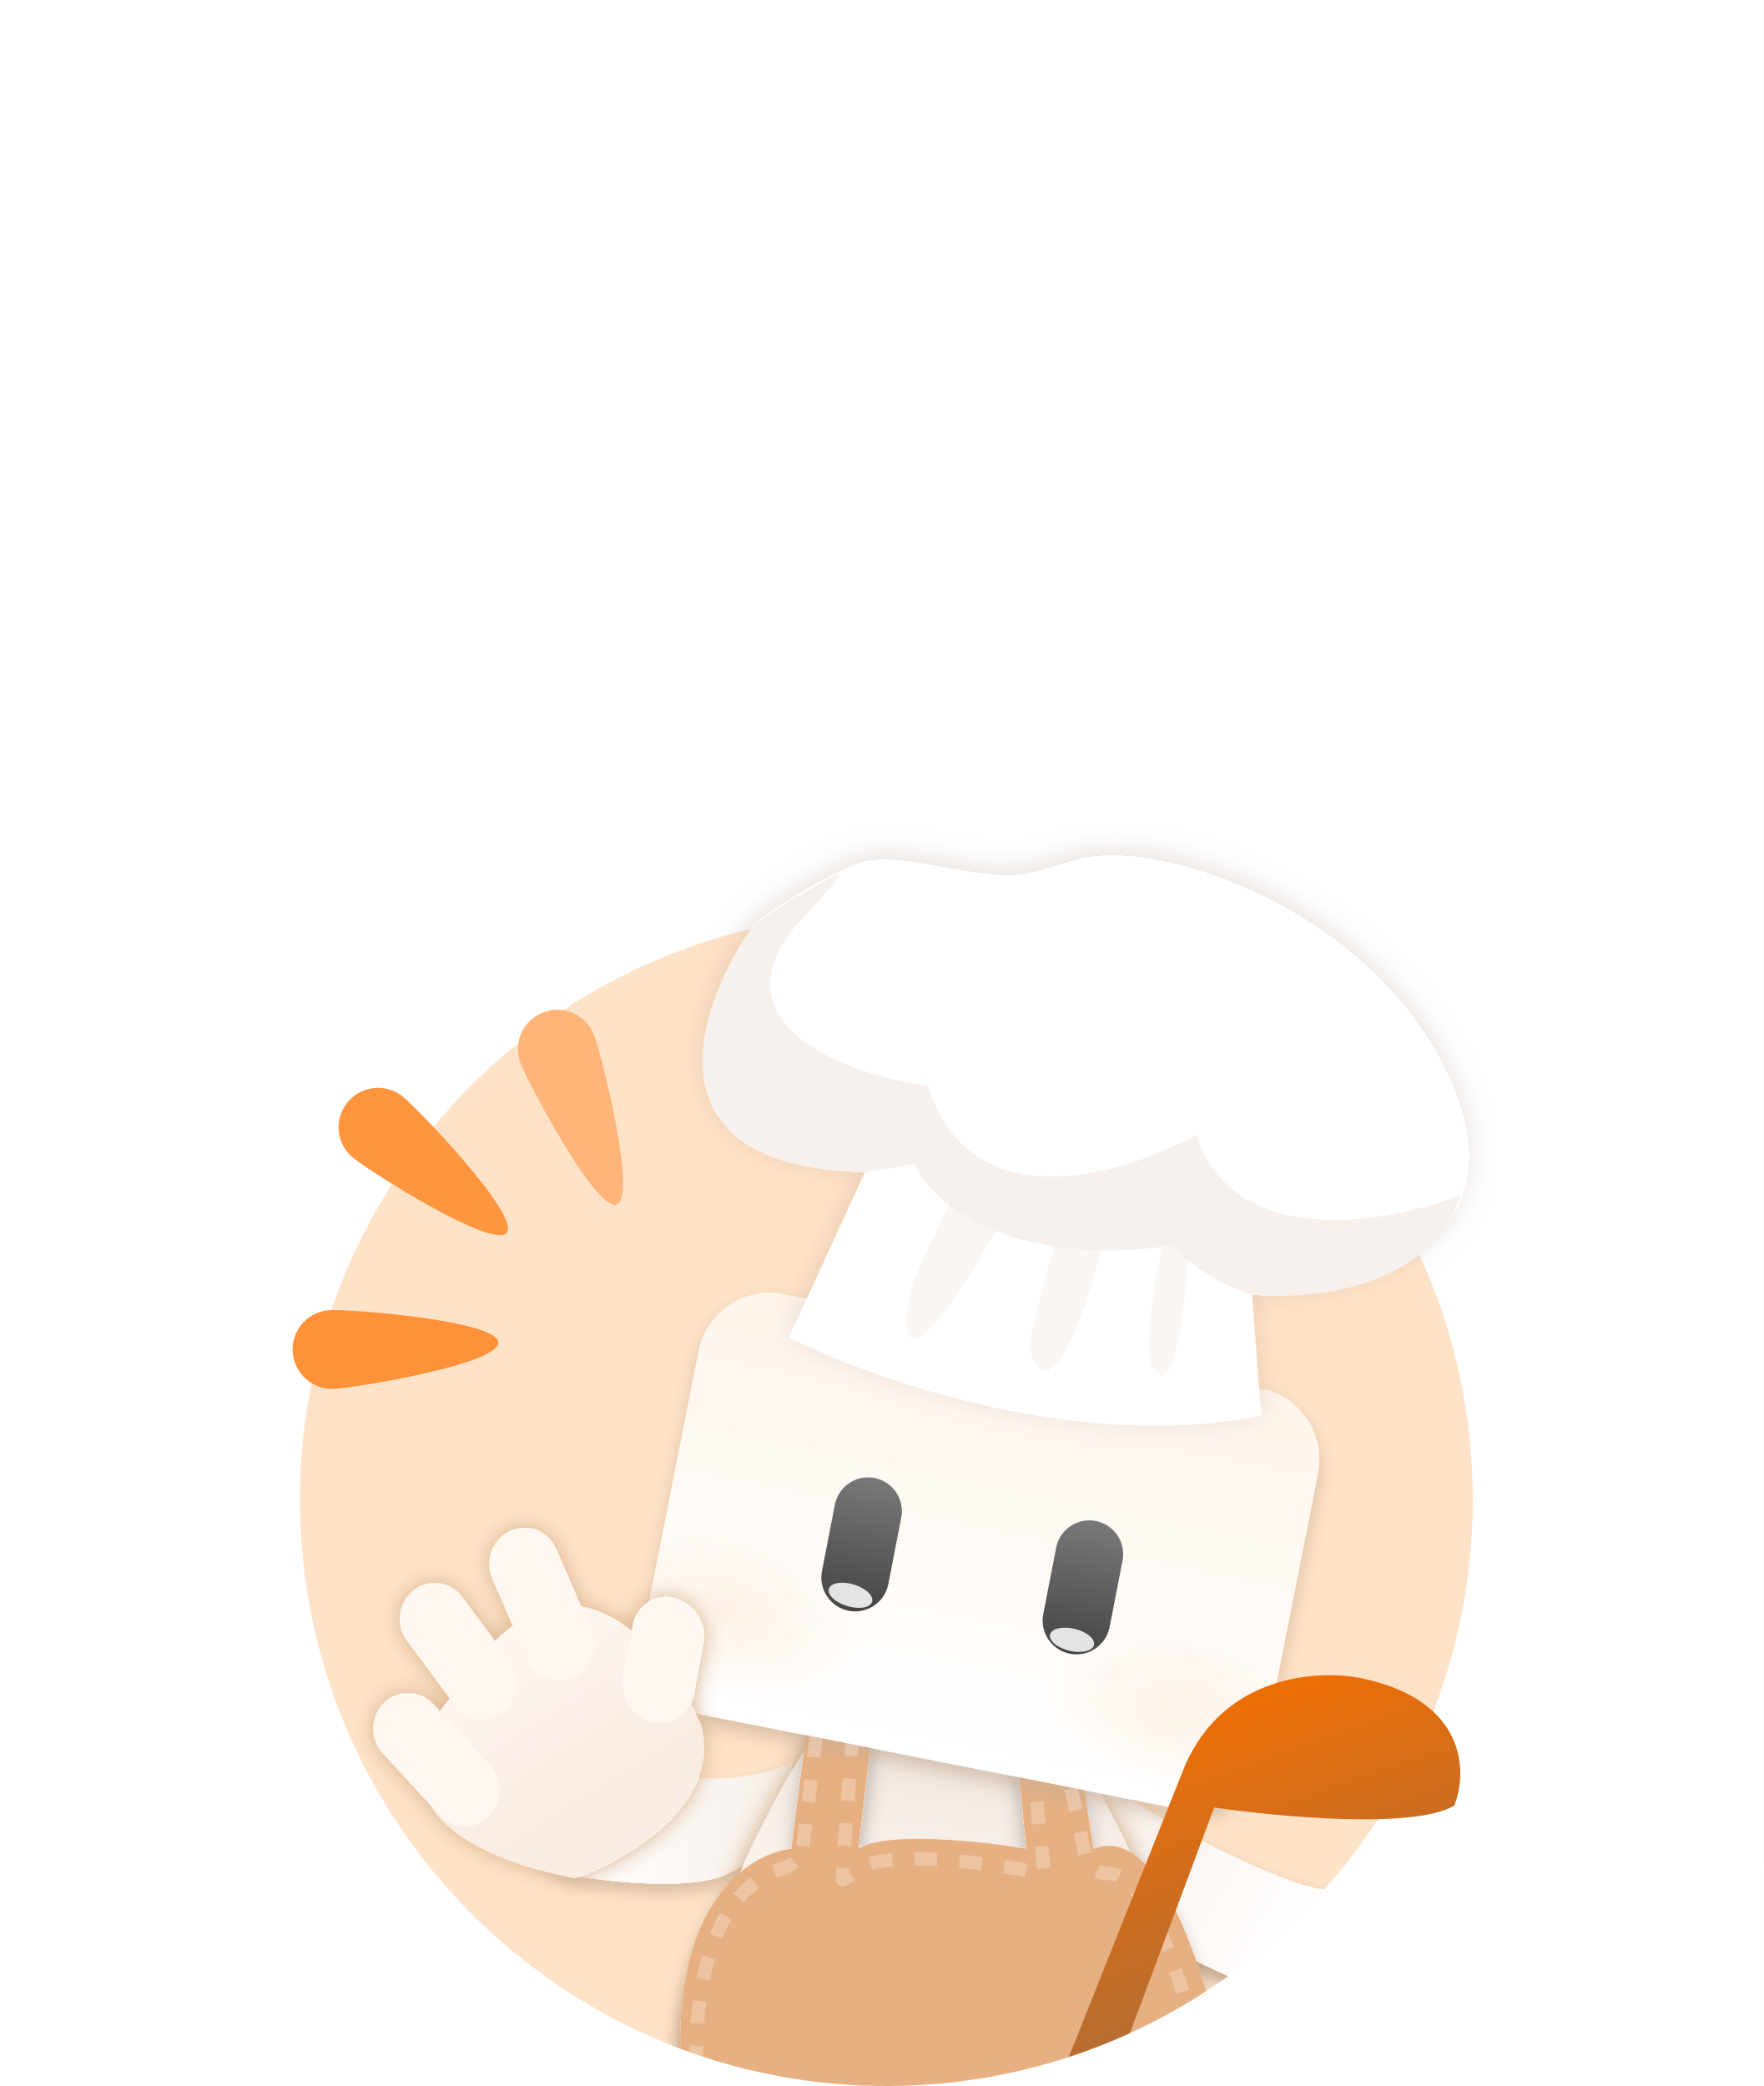
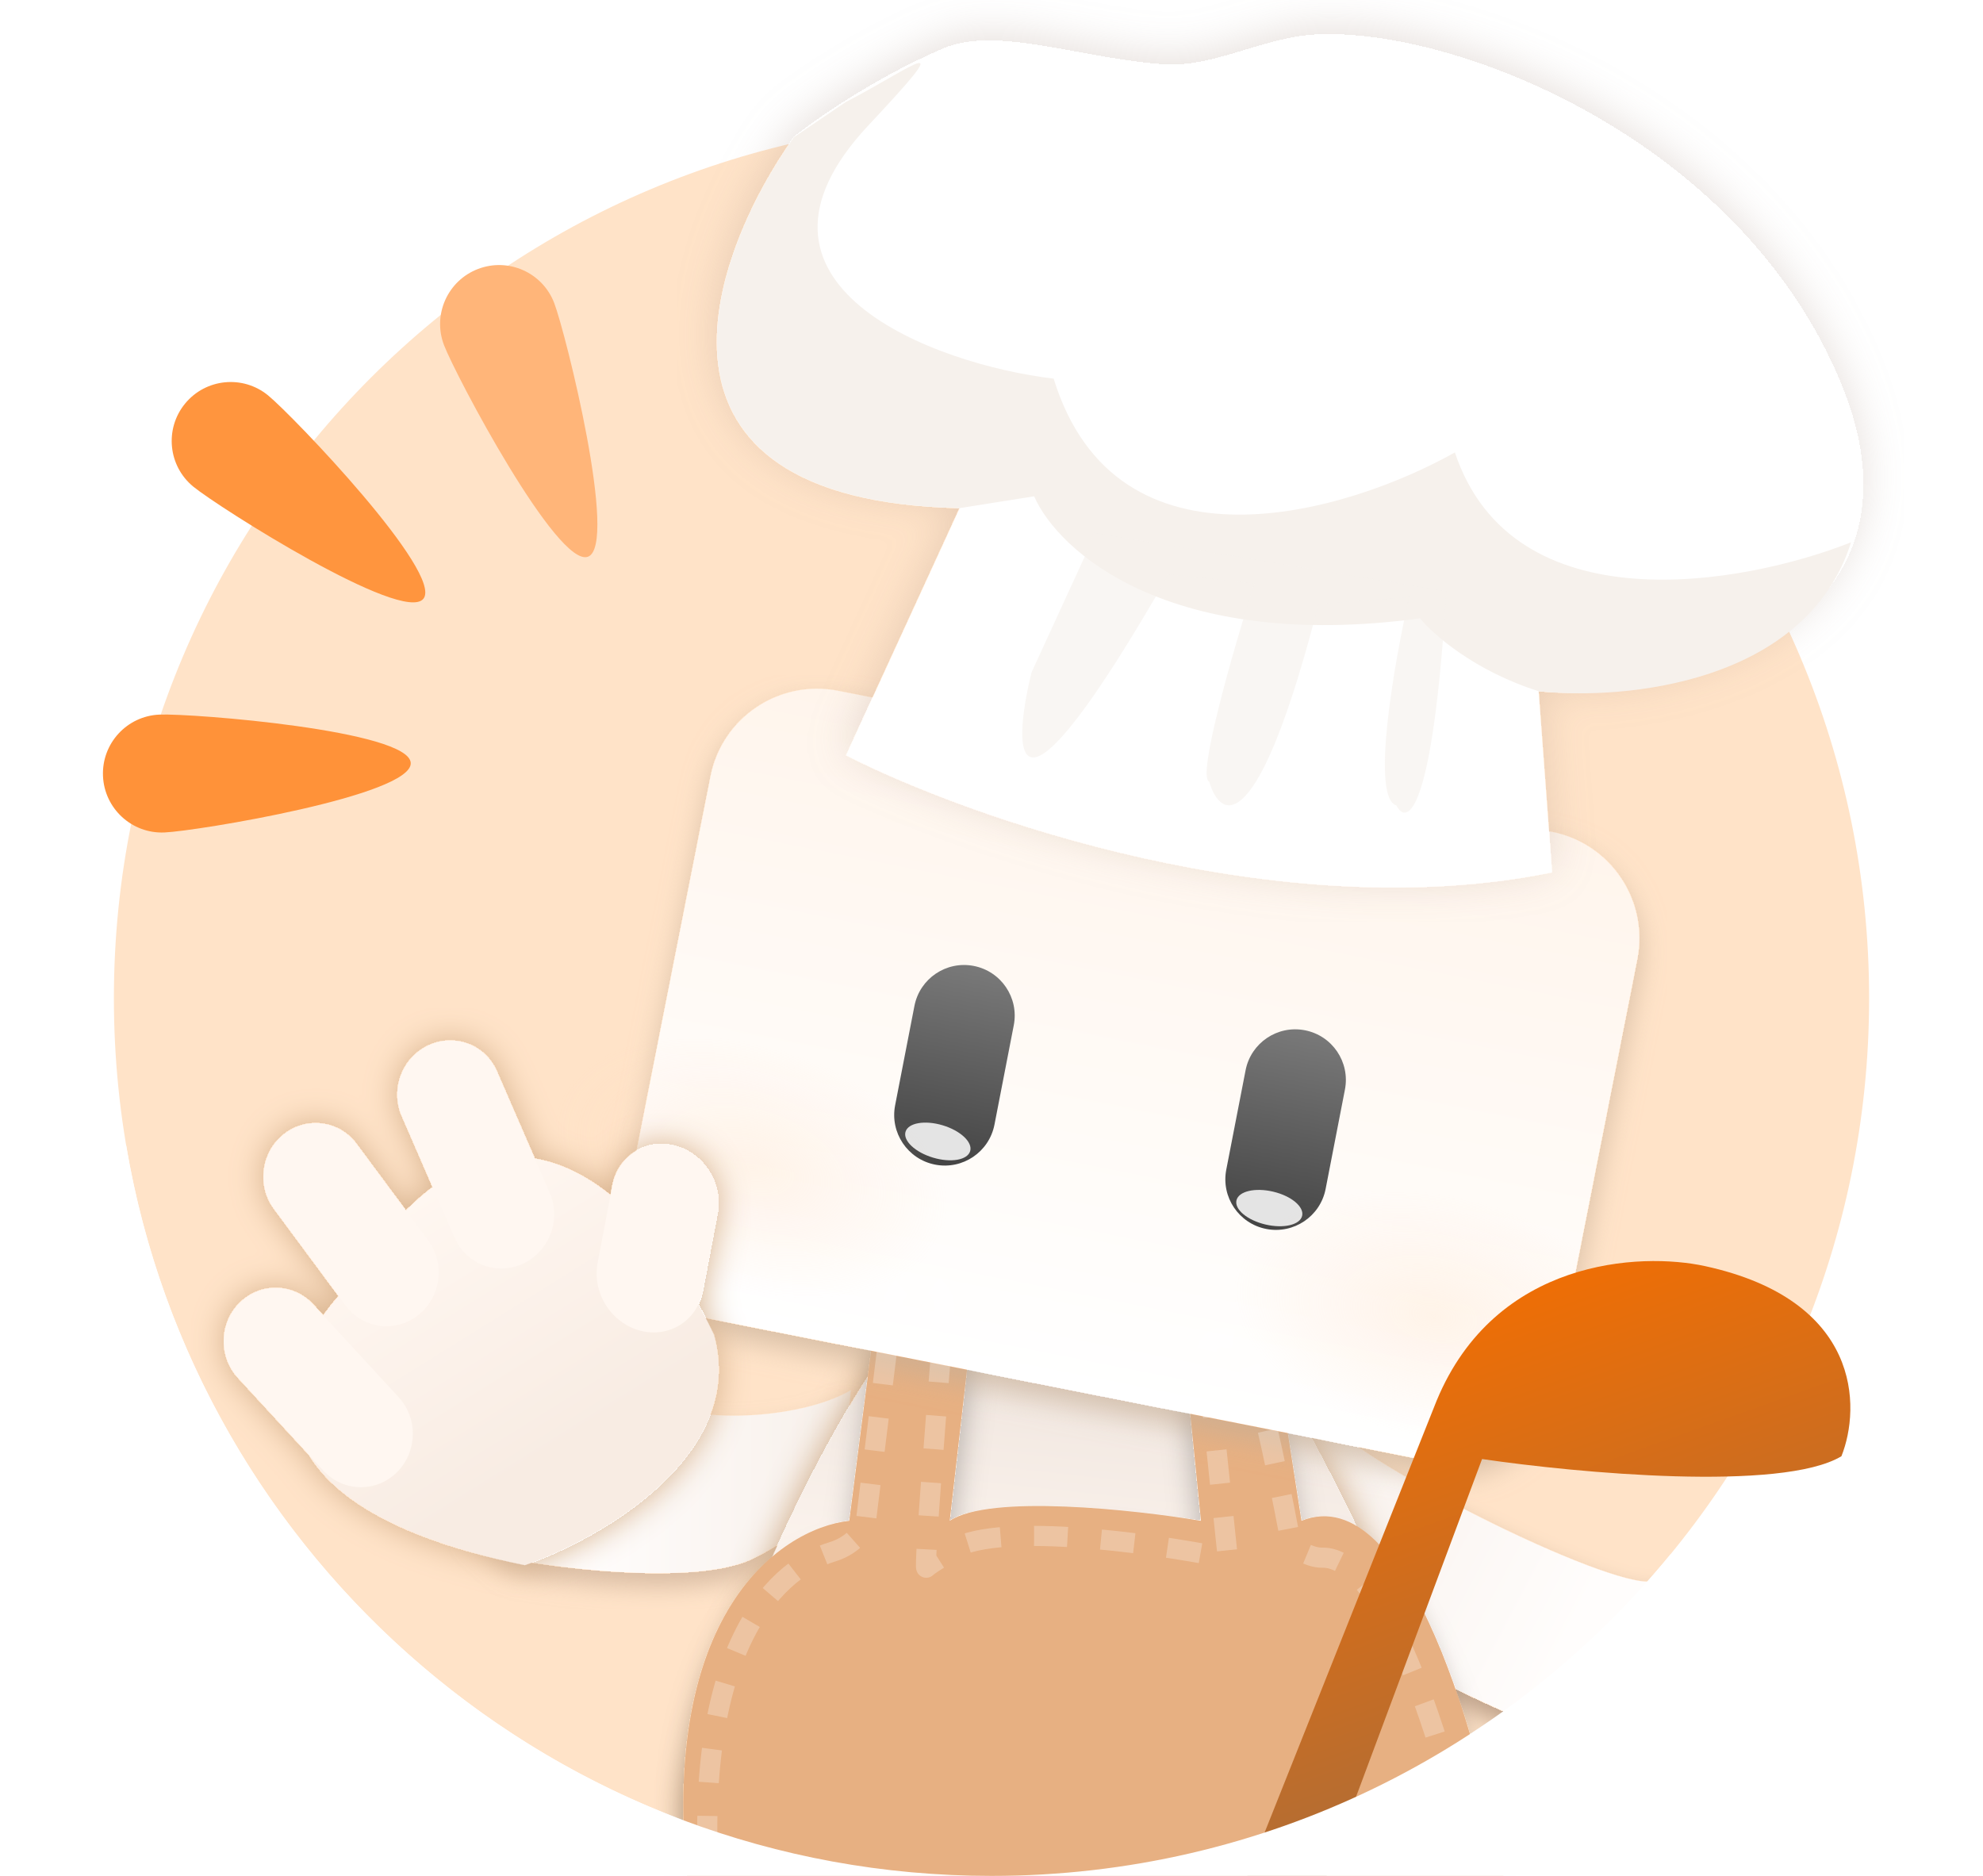
- <svg xmlns="http://www.w3.org/2000/svg" width="394" height="466" viewBox="0 0 394 466" fill="none">
-   <g clip-path="url(#clip0_234_4130)">
-     <rect width="394" height="466" fill="white" />
-     <circle cx="198" cy="335" r="131" fill="#FFE3C8" />
-     <g filter="url(#filter0_d_234_4130)">
-       <path d="M249.97 426.591C256.908 434.673 279.234 443.826 289.53 447.392L298.793 446.027C293.888 434.672 302.807 420.863 296.599 422.032C290.39 423.202 251.792 404.278 245.681 396L240.786 408.597C240.957 411.228 243.033 418.508 249.97 426.591Z" fill="url(#paint0_linear_234_4130)" />
+ <svg xmlns="http://www.w3.org/2000/svg" width="296" height="280" viewBox="0 0 296 280" fill="none">
+   <g clip-path="url(#clip0_563_5040)">
+     <rect width="296" height="280" fill="white" />
+     <circle cx="148" cy="149" r="131" fill="#FFE3C8" />
+     <g filter="url(#filter0_d_563_5040)">
+       <path d="M199.97 240.59C206.908 248.672 229.234 257.825 239.53 261.392L248.793 260.027C243.888 248.672 252.807 234.862 246.599 236.032C240.39 237.201 201.792 218.277 195.681 209.999L190.786 222.597C190.957 225.227 193.033 232.508 199.97 240.59Z" fill="url(#paint0_linear_563_5040)" />
    </g>
-     <g filter="url(#filter1_d_234_4130)">
-       <path d="M162.435 418.613C154.415 422.557 134.931 420.313 126.191 418.699L120.045 413.194C127.833 405.408 144.415 390.815 148.439 394.73C152.463 398.646 169.5 398 177 393.5L175.79 406.931C174.68 409.182 170.455 414.67 162.435 418.613Z" fill="url(#paint1_linear_234_4130)" />
+     <g filter="url(#filter1_d_563_5040)">
+       <path d="M112.435 232.614C104.415 236.557 84.931 234.314 76.191 232.699L70.045 227.195C77.833 219.409 94.415 204.816 98.439 208.731C102.463 212.646 119.5 212 127 207.5L125.79 220.931C124.68 223.182 120.455 228.67 112.435 232.614Z" fill="url(#paint1_linear_563_5040)" />
    </g>
-     <g filter="url(#filter2_d_234_4130)">
-       <path d="M183.465 386.056L220.873 385.012L238.027 387.056C251.179 408.788 274.646 455.215 263.293 467.062C249.102 481.87 147.331 480.745 153.012 453.924C157.556 432.466 172.757 399.446 183.465 386.056Z" fill="url(#paint2_linear_234_4130)" />
+     <g filter="url(#filter2_d_563_5040)">
+       <path d="M133.465 200.056L170.873 199.012L188.027 201.056C201.179 222.788 224.646 269.215 213.293 281.062C199.102 295.87 97.331 294.745 103.012 267.924C107.556 246.466 122.757 213.446 133.465 200.056Z" fill="url(#paint2_linear_563_5040)" />
    </g>
-     <g filter="url(#filter3_d_234_4130)">
-       <path d="M176.767 413L181.267 378H195.767L191.767 413C197.767 409 219.267 411.333 229.267 413L225.767 378L234.767 375L240.767 390.5L244.267 413C260.267 406.6 271.267 447 274.767 468L153.267 472C146.867 427.6 166.267 414.167 176.767 413Z" fill="#E7B082" />
+     <g filter="url(#filter3_d_563_5040)">
+       <path d="M126.767 227L131.267 192H145.767L141.767 227C147.767 223 169.267 225.333 179.267 227L175.767 192L184.767 189L190.767 204.5L194.267 227C210.267 220.6 221.267 261 224.767 282L103.267 286C96.867 241.6 116.267 228.167 126.767 227Z" fill="#E7B082" />
    </g>
-     <g filter="url(#filter4_d_234_4130)">
-       <rect x="159.207" y="285.973" width="140.996" height="95.676" rx="16.2" transform="rotate(11.1763 159.207 285.973)" fill="url(#paint3_linear_234_4130)" />
+     <g filter="url(#filter4_d_563_5040)">
+       <rect x="109.207" y="99.973" width="140.996" height="95.676" rx="16.2" transform="rotate(11.1763 109.207 99.9727)" fill="url(#paint3_linear_563_5040)" />
    </g>
-     <g filter="url(#filter5_d_234_4130)">
-       <path fill-rule="evenodd" clip-rule="evenodd" d="M193.243 261.845L176.297 298.737C194.49 308.011 241.036 324.489 281.678 316.214L279.666 289.171C300.136 291.243 339.885 279.709 324.73 243.169C309.575 206.629 266.921 190.118 246.423 191.196C238.661 191.604 231.293 196.109 223.849 195.649C211.634 194.895 198.809 189.845 190.836 193.274C178.005 198.792 168.497 206.488 168.497 206.488C155.769 224.47 142.9 260.715 193.243 261.845Z" fill="white" />
+     <g filter="url(#filter5_d_563_5040)">
+       <path fill-rule="evenodd" clip-rule="evenodd" d="M143.243 75.845L126.297 112.737C144.49 122.011 191.036 138.489 231.678 130.214L229.666 103.172C250.136 105.243 289.885 93.709 274.73 57.169C259.575 20.629 216.921 4.119 196.423 5.196C188.661 5.604 181.293 10.109 173.849 9.65C161.634 8.896 148.809 3.846 140.836 7.274C128.005 12.792 118.497 20.488 118.497 20.488C105.769 38.47 92.9 74.715 143.243 75.845Z" fill="white" />
    </g>
-     <rect x="187.936" y="328.736" width="15.107" height="30.213" rx="7.553" transform="rotate(10.9956 187.936 328.736)" fill="url(#paint4_linear_234_4130)" />
-     <rect x="237.367" y="338.339" width="15.107" height="30.213" rx="7.553" transform="rotate(10.9956 237.367 338.339)" fill="url(#paint5_linear_234_4130)" />
-     <ellipse cx="189.99" cy="356.377" rx="5.036" ry="2.518" transform="rotate(16.7075 189.99 356.377)" fill="#E4E4E4" />
-     <ellipse cx="239.467" cy="366.32" rx="5.036" ry="2.518" transform="rotate(13.3138 239.467 366.32)" fill="#E4E4E4" />
-     <ellipse cx="162.121" cy="360.27" rx="50.356" ry="30.213" transform="rotate(17.5466 162.121 360.27)" fill="url(#paint6_radial_234_4130)" fill-opacity="0.32" />
-     <ellipse cx="263.986" cy="382.371" rx="50.356" ry="30.213" transform="rotate(11.0923 263.986 382.371)" fill="url(#paint7_radial_234_4130)" fill-opacity="0.32" />
-     <path d="M193.243 261.845C142.9 260.715 155.769 224.47 168.496 206.489L176.219 201.251C186.752 195.779 193.369 190.043 179.616 204.724C157.369 228.471 189.46 240.404 207.276 242.517C216.667 272.949 251.117 262.54 267.169 253.532C275.853 279.516 310.209 273.303 326.302 266.949C319.622 288.074 292.428 290.566 279.666 289.171C270.063 286.135 263.873 280.657 261.979 278.298C224.472 283.338 207.941 268.253 204.363 260.08L193.243 261.845Z" fill="#F6F1EC" />
-     <path d="M203.975 286.363L212.448 267.918L213.207 265.517L265.898 274.255C263.864 307.412 260.072 309.382 258.43 306.223C254.589 305.008 258.101 284.993 260.337 275.138L246.816 276.144C237.806 311.32 232.188 308.488 230.505 302.674C228.585 302.067 234.177 282.71 237.213 273.108L224.451 271.713C200.882 312.848 200.98 298.62 203.975 286.363Z" fill="#F6F1EC" fill-opacity="0.63" />
-     <path d="M179.328 412.452L183.254 380.655C183.531 378.412 185.656 376.878 187.872 377.321C189.807 377.708 191.145 379.476 190.985 381.443C189.777 396.279 187.897 420.37 188.267 420C188.595 419.672 189.843 418.872 190.741 418.32C191.089 418.105 191.404 417.846 191.729 417.598C197.778 412.986 221.361 416.222 232.728 418.492C232.755 418.498 232.781 418.5 232.808 418.5C233.053 418.5 233.245 418.288 233.219 418.043L230.1 388.187C229.936 386.62 231.357 385.353 232.894 385.695C233.737 385.882 234.864 385.775 235.313 386.512C237.346 389.853 240.517 404.761 242.511 415.375C242.838 417.115 245.496 418.5 247.267 418.5C257.346 418.127 266.468 449.662 270.485 468.639C270.963 470.899 269.773 473.164 267.663 474.102C267.071 474.365 266.434 474.509 265.787 474.528L163.078 477.435C161.612 477.476 160.201 476.872 159.22 475.781L157.367 473.723C156.653 472.929 156.206 471.901 156.113 470.837C152.864 433.505 164.915 420.461 174.253 417.627C176.734 416.874 179.011 415.026 179.328 412.452Z" stroke="white" stroke-opacity="0.26" stroke-width="3" stroke-dasharray="5 5" />
-     <g filter="url(#filter6_d_234_4130)">
-       <path d="M102.175 377.727C125.354 339.956 148.094 367.002 156.566 385.247C161.5 403.13 139.805 415.613 128.341 419.619C82.734 410.252 91.894 387.788 102.175 377.727Z" fill="url(#paint8_linear_234_4130)" />
-       <rect width="28.077" height="16.249" rx="8.125" transform="matrix(-0.186872 0.982384 0.966008 0.258511 142.931 354.926)" fill="#FFF7F1" />
-       <rect width="35.511" height="15.693" rx="7.846" transform="matrix(0.398469 0.917182 0.905385 -0.424593 106.835 345.368)" fill="#FFF7F1" />
-       <rect width="33.637" height="15.693" rx="7.846" transform="matrix(0.595564 0.803308 0.785909 -0.618342 86.2162 360.135)" fill="#FFF7F1" />
-       <rect width="34.519" height="15.693" rx="7.846" transform="matrix(0.677562 0.735466 0.715745 -0.698362 80.1982 385.889)" fill="#FFF7F1" />
+     <rect x="137.936" y="142.736" width="15.107" height="30.213" rx="7.553" transform="rotate(10.9956 137.936 142.736)" fill="url(#paint4_linear_563_5040)" />
+     <rect x="187.367" y="152.338" width="15.107" height="30.213" rx="7.553" transform="rotate(10.9956 187.367 152.338)" fill="url(#paint5_linear_563_5040)" />
+     <ellipse cx="139.99" cy="170.377" rx="5.036" ry="2.518" transform="rotate(16.7075 139.99 170.377)" fill="#E4E4E4" />
+     <ellipse cx="189.467" cy="180.321" rx="5.036" ry="2.518" transform="rotate(13.3138 189.467 180.321)" fill="#E4E4E4" />
+     <ellipse cx="112.121" cy="174.27" rx="50.356" ry="30.213" transform="rotate(17.5466 112.121 174.27)" fill="url(#paint6_radial_563_5040)" fill-opacity="0.32" />
+     <ellipse cx="213.986" cy="196.37" rx="50.356" ry="30.213" transform="rotate(11.0923 213.986 196.37)" fill="url(#paint7_radial_563_5040)" fill-opacity="0.32" />
+     <path d="M143.243 75.845C92.9 74.714 105.769 38.47 118.496 20.488L126.219 15.25C136.751 9.778 143.369 4.043 129.616 18.723C107.369 42.471 139.46 54.404 157.276 56.516C166.667 86.948 201.117 76.54 217.169 67.532C225.853 93.515 260.209 87.302 276.302 80.948C269.622 102.074 242.428 104.566 229.666 103.171C220.063 100.135 213.873 94.657 211.979 92.297C174.472 97.338 157.941 82.252 154.363 74.08L143.243 75.845Z" fill="#F6F1EC" />
+     <path d="M153.975 100.364L162.448 81.918L163.207 79.518L215.898 88.256C213.864 121.413 210.072 123.383 208.43 120.223C204.589 119.009 208.101 98.994 210.337 89.138L196.816 90.144C187.806 125.321 182.188 122.488 180.505 116.675C178.585 116.068 184.177 96.711 187.213 87.108L174.451 85.714C150.882 126.849 150.98 112.62 153.975 100.364Z" fill="#F6F1EC" fill-opacity="0.63" />
+     <path d="M129.328 226.452L133.254 194.655C133.531 192.412 135.656 190.878 137.872 191.321C139.807 191.708 141.145 193.476 140.985 195.443C139.777 210.279 137.897 234.37 138.267 234C138.595 233.672 139.843 232.872 140.741 232.32C141.089 232.105 141.404 231.846 141.729 231.598C147.778 226.986 171.361 230.222 182.728 232.492C182.755 232.498 182.781 232.5 182.808 232.5C183.053 232.5 183.245 232.288 183.219 232.043L180.1 202.187C179.936 200.62 181.357 199.353 182.894 199.695C183.737 199.882 184.864 199.775 185.313 200.512C187.346 203.853 190.517 218.761 192.511 229.375C192.838 231.115 195.496 232.5 197.267 232.5C207.346 232.127 216.468 263.662 220.485 282.639C220.963 284.899 219.773 287.164 217.663 288.102C217.071 288.365 216.434 288.509 215.787 288.528L113.078 291.435C111.612 291.476 110.201 290.872 109.22 289.781L107.367 287.723C106.653 286.929 106.206 285.901 106.113 284.837C102.864 247.505 114.915 234.461 124.253 231.627C126.734 230.874 129.011 229.026 129.328 226.452Z" stroke="white" stroke-opacity="0.26" stroke-width="3" stroke-dasharray="5 5" />
+     <g filter="url(#filter6_d_563_5040)">
+       <path d="M52.175 191.728C75.354 153.956 98.094 181.003 106.566 199.247C111.5 217.13 89.805 229.614 78.341 233.62C32.734 224.253 41.894 201.789 52.175 191.728Z" fill="url(#paint8_linear_563_5040)" />
+       <rect width="28.077" height="16.249" rx="8.125" transform="matrix(-0.186872 0.982384 0.966008 0.258511 92.9309 168.926)" fill="#FFF7F1" />
+       <rect width="35.511" height="15.693" rx="7.846" transform="matrix(0.398469 0.917182 0.905385 -0.424593 56.8354 159.367)" fill="#FFF7F1" />
+       <rect width="33.637" height="15.693" rx="7.846" transform="matrix(0.595564 0.803308 0.785909 -0.618342 36.2162 174.135)" fill="#FFF7F1" />
+       <rect width="34.519" height="15.693" rx="7.846" transform="matrix(0.677562 0.735466 0.715745 -0.698362 30.1981 199.889)" fill="#FFF7F1" />
    </g>
-     <path d="M132.724 231.224C134.461 235.766 142.318 267.356 137.776 269.092C133.234 270.829 118.013 242.055 116.276 237.513C114.54 232.971 116.814 227.881 121.356 226.144C125.898 224.408 130.988 226.682 132.724 231.224Z" fill="#FFB579" />
-     <path d="M90.013 245.014C93.775 248.095 116.275 271.619 113.194 275.381C110.113 279.143 82.617 261.719 78.855 258.637C75.093 255.556 74.541 250.009 77.623 246.247C80.704 242.485 86.251 241.933 90.013 245.014Z" fill="#FF953E" />
-     <path d="M73.797 292.662C78.655 292.456 111.105 295.028 111.311 299.886C111.517 304.744 79.4 310.05 74.542 310.256C69.684 310.461 65.578 306.69 65.373 301.831C65.167 296.973 68.938 292.868 73.797 292.662Z" fill="#FF9239" />
-     <path d="M324.867 403.362C315.968 408.698 285.397 405.862 271.225 403.777L244.947 474.214C239.61 477.767 235.261 474.289 233.754 472.106L264.451 395.05C273.228 373.912 294.828 372.867 304.53 374.987C327.816 380.074 327.791 396.023 324.867 403.362Z" fill="url(#paint9_linear_234_4130)" />
-     <path d="M68.841 357C79.304 418.875 133.148 466 198 466C238.849 466 275.328 447.302 299.353 418H394V571H1V357H68.841Z" fill="white" />
+     <path d="M82.724 45.225C84.461 49.767 92.318 81.356 87.776 83.093C83.234 84.829 68.013 56.055 66.276 51.513C64.54 46.971 66.814 41.881 71.356 40.145C75.898 38.408 80.988 40.683 82.724 45.225Z" fill="#FFB579" />
+     <path d="M40.013 59.014C43.775 62.095 66.275 85.619 63.194 89.381C60.113 93.143 32.617 75.719 28.855 72.637C25.093 69.556 24.541 64.009 27.622 60.247C30.704 56.485 36.251 55.933 40.013 59.014Z" fill="#FF953E" />
+     <path d="M23.797 106.663C28.655 106.457 61.105 109.028 61.311 113.887C61.517 118.745 29.4 124.051 24.542 124.256C19.683 124.462 15.578 120.69 15.373 115.832C15.167 110.974 18.938 106.869 23.797 106.663Z" fill="#FF9239" />
+     <path d="M274.867 217.362C265.968 222.698 235.397 219.863 221.225 217.778L194.947 288.215C189.61 291.768 185.261 288.29 183.754 286.107L214.451 209.051C223.228 187.913 244.828 186.867 254.53 188.987C277.816 194.074 277.791 210.023 274.867 217.362Z" fill="url(#paint9_linear_563_5040)" />
+     <path d="M18.841 171C29.304 232.875 83.148 280 148 280C188.849 280 225.328 261.302 249.353 232H344V385H-49V171H18.841Z" fill="white" />
  </g>
  <defs>
-     <filter id="filter0_d_234_4130" x="237.386" y="394.6" width="64.905" height="58.192" filterUnits="userSpaceOnUse" color-interpolation-filters="sRGB">
+     <filter id="filter0_d_563_5040" x="187.386" y="208.6" width="64.905" height="58.191" filterUnits="userSpaceOnUse" color-interpolation-filters="sRGB">
      <feFlood flood-opacity="0" result="BackgroundImageFix" />
      <feColorMatrix in="SourceAlpha" type="matrix" values="0 0 0 0 0 0 0 0 0 0 0 0 0 0 0 0 0 0 127 0" result="hardAlpha" />
      <feOffset dy="2" />
      <feGaussianBlur stdDeviation="1.7" />
      <feComposite in2="hardAlpha" operator="out" />
      <feColorMatrix type="matrix" values="0 0 0 0 0.752 0 0 0 0 0.639 0 0 0 0 0.547 0 0 0 1 0" />
-       <feBlend mode="normal" in2="BackgroundImageFix" result="effect1_dropShadow_234_4130" />
-       <feBlend mode="normal" in="SourceGraphic" in2="effect1_dropShadow_234_4130" result="shape" />
+       <feBlend mode="normal" in2="BackgroundImageFix" result="effect1_dropShadow_563_5040" />
+       <feBlend mode="normal" in="SourceGraphic" in2="effect1_dropShadow_563_5040" result="shape" />
    </filter>
-     <filter id="filter1_d_234_4130" x="116.645" y="392.1" width="63.755" height="34.114" filterUnits="userSpaceOnUse" color-interpolation-filters="sRGB">
+     <filter id="filter1_d_563_5040" x="66.645" y="206.1" width="63.755" height="34.114" filterUnits="userSpaceOnUse" color-interpolation-filters="sRGB">
      <feFlood flood-opacity="0" result="BackgroundImageFix" />
      <feColorMatrix in="SourceAlpha" type="matrix" values="0 0 0 0 0 0 0 0 0 0 0 0 0 0 0 0 0 0 127 0" result="hardAlpha" />
      <feOffset dy="2" />
      <feGaussianBlur stdDeviation="1.7" />
      <feComposite in2="hardAlpha" operator="out" />
      <feColorMatrix type="matrix" values="0 0 0 0 0.752 0 0 0 0 0.639 0 0 0 0 0.547 0 0 0 0.58 0" />
-       <feBlend mode="normal" in2="BackgroundImageFix" result="effect1_dropShadow_234_4130" />
-       <feBlend mode="normal" in="SourceGraphic" in2="effect1_dropShadow_234_4130" result="shape" />
+       <feBlend mode="normal" in2="BackgroundImageFix" result="effect1_dropShadow_563_5040" />
+       <feBlend mode="normal" in="SourceGraphic" in2="effect1_dropShadow_563_5040" result="shape" />
    </filter>
-     <filter id="filter2_d_234_4130" x="147.683" y="379.912" width="123.722" height="101.756" filterUnits="userSpaceOnUse" color-interpolation-filters="sRGB">
+     <filter id="filter2_d_563_5040" x="97.683" y="193.912" width="123.722" height="101.757" filterUnits="userSpaceOnUse" color-interpolation-filters="sRGB">
      <feFlood flood-opacity="0" result="BackgroundImageFix" />
      <feColorMatrix in="SourceAlpha" type="matrix" values="0 0 0 0 0 0 0 0 0 0 0 0 0 0 0 0 0 0 127 0" result="hardAlpha" />
      <feOffset />
      <feGaussianBlur stdDeviation="2.55" />
      <feComposite in2="hardAlpha" operator="out" />
      <feColorMatrix type="matrix" values="0 0 0 0 0.8 0 0 0 0 0.653 0 0 0 0 0.506 0 0 0 1 0" />
-       <feBlend mode="normal" in2="BackgroundImageFix" result="effect1_dropShadow_234_4130" />
-       <feBlend mode="normal" in="SourceGraphic" in2="effect1_dropShadow_234_4130" result="shape" />
+       <feBlend mode="normal" in2="BackgroundImageFix" result="effect1_dropShadow_563_5040" />
+       <feBlend mode="normal" in="SourceGraphic" in2="effect1_dropShadow_563_5040" result="shape" />
    </filter>
-     <filter id="filter3_d_234_4130" x="148" y="375" width="130.767" height="105" filterUnits="userSpaceOnUse" color-interpolation-filters="sRGB">
+     <filter id="filter3_d_563_5040" x="98" y="189" width="130.767" height="105" filterUnits="userSpaceOnUse" color-interpolation-filters="sRGB">
      <feFlood flood-opacity="0" result="BackgroundImageFix" />
      <feColorMatrix in="SourceAlpha" type="matrix" values="0 0 0 0 0 0 0 0 0 0 0 0 0 0 0 0 0 0 127 0" result="hardAlpha" />
      <feOffset dy="4" />
      <feGaussianBlur stdDeviation="2" />
      <feComposite in2="hardAlpha" operator="out" />
      <feColorMatrix type="matrix" values="0 0 0 0 0 0 0 0 0 0 0 0 0 0 0 0 0 0 0.25 0" />
-       <feBlend mode="normal" in2="BackgroundImageFix" result="effect1_dropShadow_234_4130" />
-       <feBlend mode="normal" in="SourceGraphic" in2="effect1_dropShadow_234_4130" result="shape" />
+       <feBlend mode="normal" in2="BackgroundImageFix" result="effect1_dropShadow_563_5040" />
+       <feBlend mode="normal" in="SourceGraphic" in2="effect1_dropShadow_563_5040" result="shape" />
    </filter>
-     <filter id="filter4_d_234_4130" x="139.492" y="286.802" width="159.207" height="123.531" filterUnits="userSpaceOnUse" color-interpolation-filters="sRGB">
+     <filter id="filter4_d_563_5040" x="89.492" y="100.803" width="159.207" height="123.531" filterUnits="userSpaceOnUse" color-interpolation-filters="sRGB">
      <feFlood flood-opacity="0" result="BackgroundImageFix" />
      <feColorMatrix in="SourceAlpha" type="matrix" values="0 0 0 0 0 0 0 0 0 0 0 0 0 0 0 0 0 0 127 0" result="hardAlpha" />
      <feOffset dy="2" />
      <feGaussianBlur stdDeviation="2" />
      <feComposite in2="hardAlpha" operator="out" />
      <feColorMatrix type="matrix" values="0 0 0 0 0.777 0 0 0 0 0.682 0 0 0 0 0.587 0 0 0 0.67 0" />
-       <feBlend mode="normal" in2="BackgroundImageFix" result="effect1_dropShadow_234_4130" />
-       <feBlend mode="normal" in="SourceGraphic" in2="effect1_dropShadow_234_4130" result="shape" />
+       <feBlend mode="normal" in2="BackgroundImageFix" result="effect1_dropShadow_563_5040" />
+       <feBlend mode="normal" in="SourceGraphic" in2="effect1_dropShadow_563_5040" result="shape" />
    </filter>
-     <filter id="filter5_d_234_4130" x="151.002" y="184.147" width="183.094" height="139.322" filterUnits="userSpaceOnUse" color-interpolation-filters="sRGB">
+     <filter id="filter5_d_563_5040" x="101.002" y="-1.854" width="183.094" height="139.322" filterUnits="userSpaceOnUse" color-interpolation-filters="sRGB">
      <feFlood flood-opacity="0" result="BackgroundImageFix" />
      <feColorMatrix in="SourceAlpha" type="matrix" values="0 0 0 0 0 0 0 0 0 0 0 0 0 0 0 0 0 0 127 0" result="hardAlpha" />
      <feOffset dy="-1" />
      <feGaussianBlur stdDeviation="3" />
      <feComposite in2="hardAlpha" operator="out" />
      <feColorMatrix type="matrix" values="0 0 0 0 0.636 0 0 0 0 0.528 0 0 0 0 0.47 0 0 0 0.25 0" />
-       <feBlend mode="normal" in2="BackgroundImageFix" result="effect1_dropShadow_234_4130" />
-       <feBlend mode="normal" in="SourceGraphic" in2="effect1_dropShadow_234_4130" result="shape" />
+       <feBlend mode="normal" in2="BackgroundImageFix" result="effect1_dropShadow_563_5040" />
+       <feBlend mode="normal" in="SourceGraphic" in2="effect1_dropShadow_563_5040" result="shape" />
    </filter>
-     <filter id="filter6_d_234_4130" x="78.614" y="336.518" width="83.454" height="87.884" filterUnits="userSpaceOnUse" color-interpolation-filters="sRGB">
+     <filter id="filter6_d_563_5040" x="28.614" y="150.518" width="83.454" height="87.885" filterUnits="userSpaceOnUse" color-interpolation-filters="sRGB">
      <feFlood flood-opacity="0" result="BackgroundImageFix" />
      <feColorMatrix in="SourceAlpha" type="matrix" values="0 0 0 0 0 0 0 0 0 0 0 0 0 0 0 0 0 0 127 0" result="hardAlpha" />
      <feOffset />
      <feGaussianBlur stdDeviation="2.392" />
      <feComposite in2="hardAlpha" operator="out" />
      <feColorMatrix type="matrix" values="0 0 0 0 0.841 0 0 0 0 0.696 0 0 0 0 0.551 0 0 0 1 0" />
-       <feBlend mode="normal" in2="BackgroundImageFix" result="effect1_dropShadow_234_4130" />
-       <feBlend mode="normal" in="SourceGraphic" in2="effect1_dropShadow_234_4130" result="shape" />
+       <feBlend mode="normal" in2="BackgroundImageFix" result="effect1_dropShadow_563_5040" />
+       <feBlend mode="normal" in="SourceGraphic" in2="effect1_dropShadow_563_5040" result="shape" />
    </filter>
-     <linearGradient id="paint0_linear_234_4130" x1="283.997" y1="431.319" x2="227.397" y2="401.557" gradientUnits="userSpaceOnUse">
+     <linearGradient id="paint0_linear_563_5040" x1="233.998" y1="245.318" x2="177.397" y2="215.556" gradientUnits="userSpaceOnUse">
      <stop stop-color="#FFFDFC" />
      <stop offset="1" stop-color="#F5ECE5" />
    </linearGradient>
-     <linearGradient id="paint1_linear_234_4130" x1="136.201" y1="407.024" x2="188.057" y2="406.902" gradientUnits="userSpaceOnUse">
+     <linearGradient id="paint1_linear_563_5040" x1="86.201" y1="221.024" x2="138.057" y2="220.902" gradientUnits="userSpaceOnUse">
      <stop stop-color="#FFFDFC" />
      <stop offset="1" stop-color="#F5ECE5" />
    </linearGradient>
-     <linearGradient id="paint2_linear_234_4130" x1="218.175" y1="384.691" x2="213.068" y2="431.293" gradientUnits="userSpaceOnUse">
+     <linearGradient id="paint2_linear_563_5040" x1="168.175" y1="198.691" x2="163.068" y2="245.293" gradientUnits="userSpaceOnUse">
      <stop stop-color="#EDE3DC" />
      <stop offset="1" stop-color="#FFF7F1" />
    </linearGradient>
-     <linearGradient id="paint3_linear_234_4130" x1="229.705" y1="285.973" x2="229.705" y2="381.649" gradientUnits="userSpaceOnUse">
+     <linearGradient id="paint3_linear_563_5040" x1="179.705" y1="99.973" x2="179.705" y2="195.648" gradientUnits="userSpaceOnUse">
      <stop stop-color="#FFF5EC" />
      <stop offset="1" stop-color="white" />
    </linearGradient>
-     <linearGradient id="paint4_linear_234_4130" x1="195.49" y1="328.736" x2="195.49" y2="358.949" gradientUnits="userSpaceOnUse">
+     <linearGradient id="paint4_linear_563_5040" x1="145.49" y1="142.736" x2="145.49" y2="172.95" gradientUnits="userSpaceOnUse">
      <stop stop-color="#797979" />
      <stop offset="1" stop-color="#444444" />
    </linearGradient>
-     <linearGradient id="paint5_linear_234_4130" x1="244.921" y1="338.339" x2="244.921" y2="368.552" gradientUnits="userSpaceOnUse">
+     <linearGradient id="paint5_linear_563_5040" x1="194.921" y1="152.338" x2="194.921" y2="182.551" gradientUnits="userSpaceOnUse">
      <stop stop-color="#797979" />
      <stop offset="1" stop-color="#444444" />
    </linearGradient>
-     <radialGradient id="paint6_radial_234_4130" cx="0" cy="0" r="1" gradientUnits="userSpaceOnUse" gradientTransform="translate(162.121 360.27) rotate(90) scale(18.128 30.2134)">
+     <radialGradient id="paint6_radial_563_5040" cx="0" cy="0" r="1" gradientUnits="userSpaceOnUse" gradientTransform="translate(112.121 174.27) rotate(90) scale(18.128 30.2134)">
      <stop stop-color="#FFDEC2" />
      <stop offset="1" stop-color="#FFDEC2" stop-opacity="0" />
    </radialGradient>
-     <radialGradient id="paint7_radial_234_4130" cx="0" cy="0" r="1" gradientUnits="userSpaceOnUse" gradientTransform="translate(263.986 382.371) rotate(90) scale(18.128 30.2134)">
+     <radialGradient id="paint7_radial_563_5040" cx="0" cy="0" r="1" gradientUnits="userSpaceOnUse" gradientTransform="translate(213.986 196.37) rotate(90) scale(18.128 30.2134)">
      <stop stop-color="#FFDEC2" />
      <stop offset="1" stop-color="#FFDEC2" stop-opacity="0" />
    </radialGradient>
-     <linearGradient id="paint8_linear_234_4130" x1="132.241" y1="403.225" x2="109.279" y2="366.392" gradientUnits="userSpaceOnUse">
+     <linearGradient id="paint8_linear_563_5040" x1="82.241" y1="217.226" x2="59.279" y2="180.392" gradientUnits="userSpaceOnUse">
      <stop stop-color="#F8ECE3" />
      <stop offset="1" stop-color="#FFF7F1" />
    </linearGradient>
-     <linearGradient id="paint9_linear_234_4130" x1="300.553" y1="438.667" x2="276.224" y2="370.542" gradientUnits="userSpaceOnUse">
+     <linearGradient id="paint9_linear_563_5040" x1="250.553" y1="252.667" x2="226.224" y2="184.543" gradientUnits="userSpaceOnUse">
      <stop stop-color="#B66D31" />
      <stop offset="1" stop-color="#F56E00" />
    </linearGradient>
-     <clipPath id="clip0_234_4130">
-       <rect width="394" height="466" fill="white" />
+     <clipPath id="clip0_563_5040">
+       <rect width="296" height="280" fill="white" />
    </clipPath>
  </defs>
</svg>
